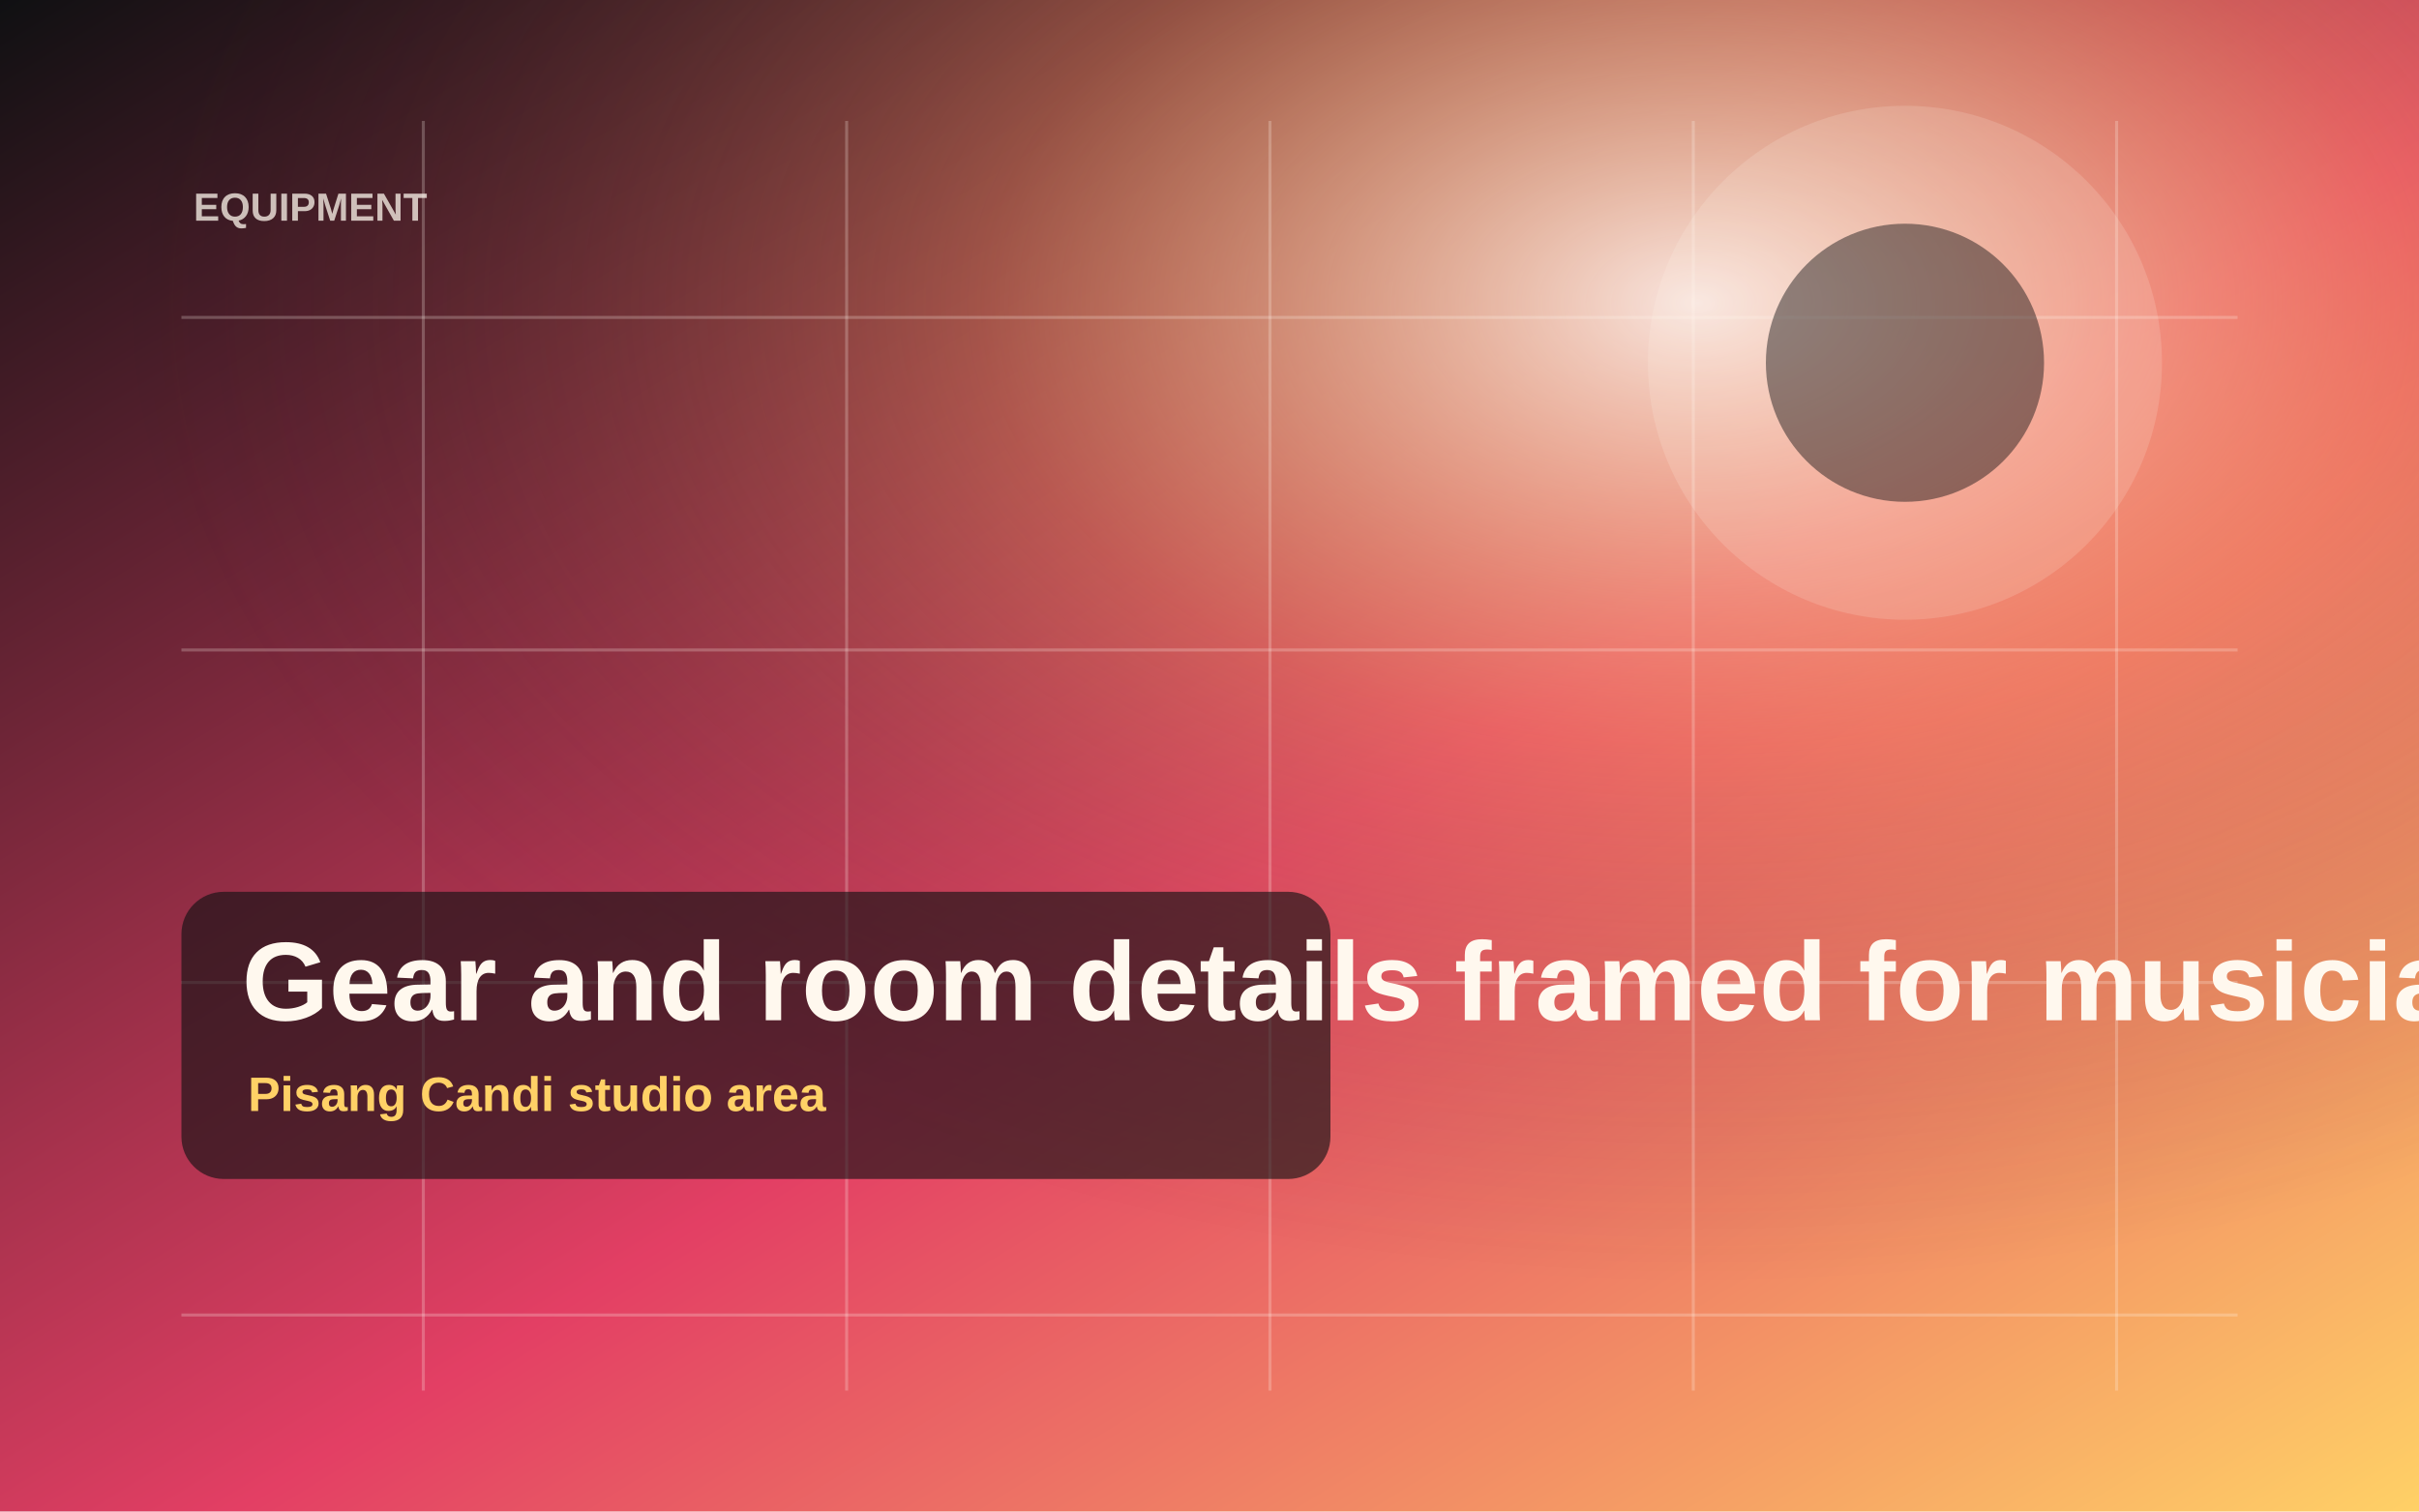
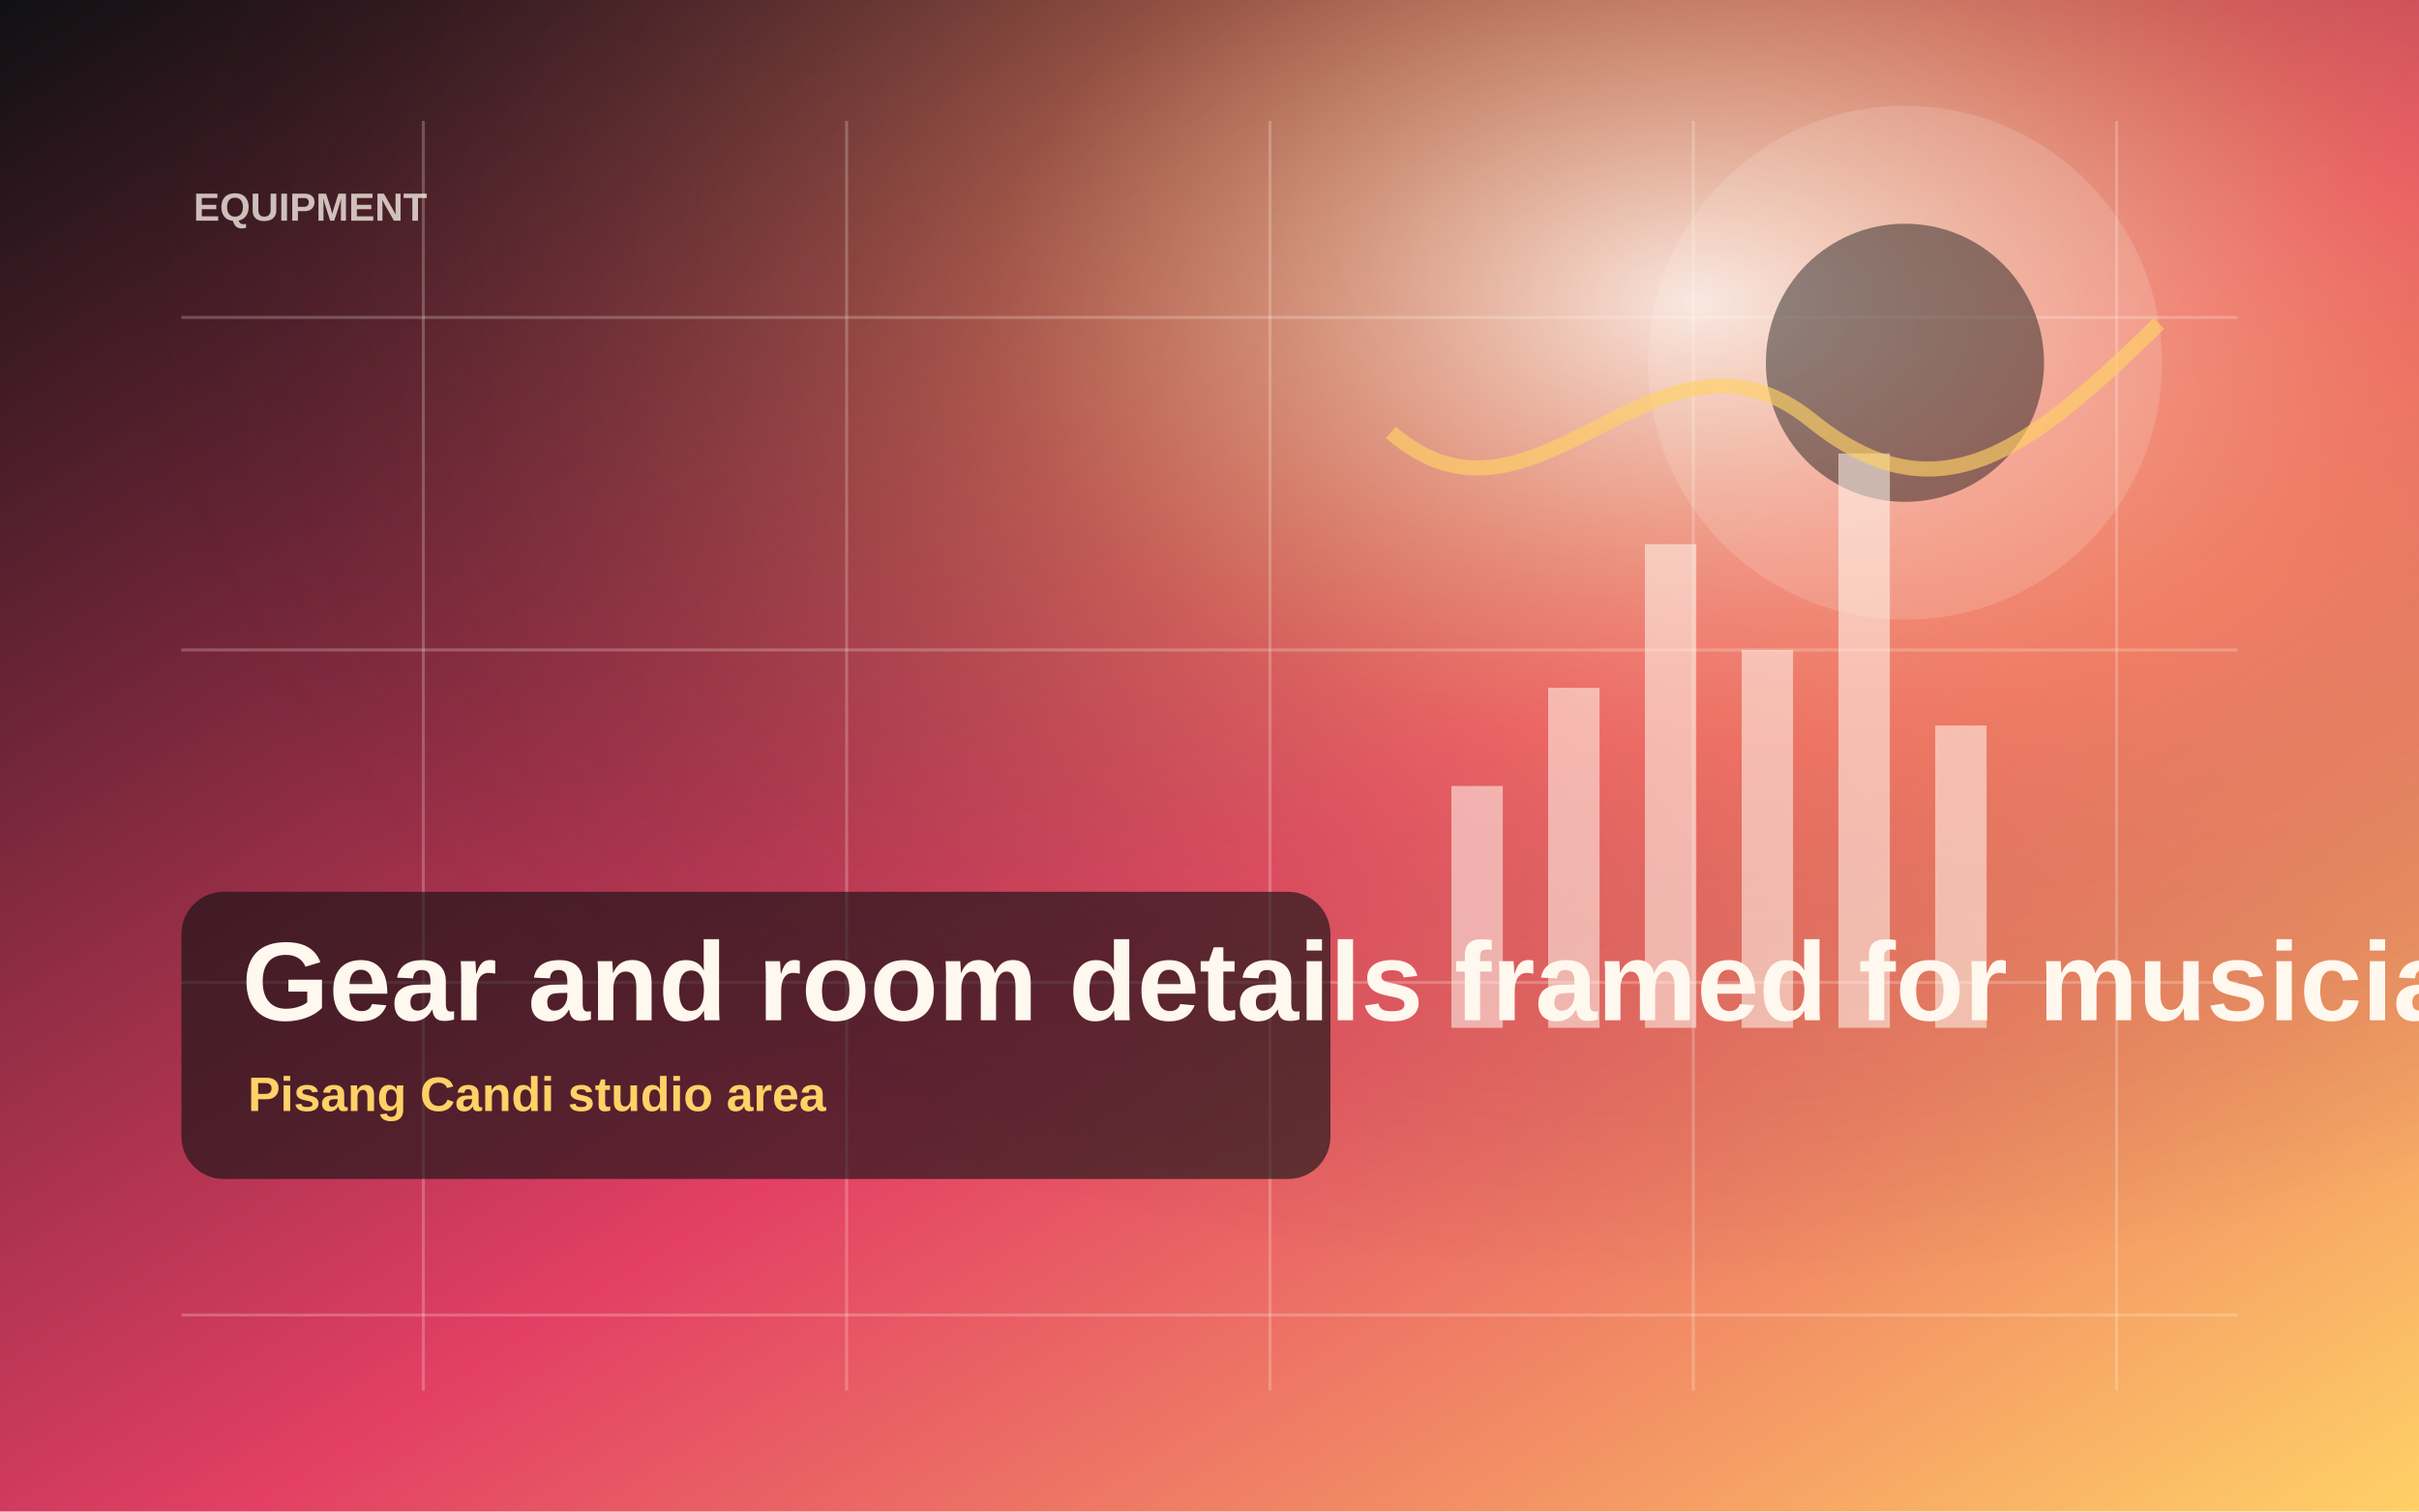
<svg xmlns="http://www.w3.org/2000/svg" width="1600" height="1000" viewBox="0 0 1600 1000" role="img" aria-label="Gear and room details framed for musicians, not casual visitors.">
  <defs>
    <linearGradient id="bg" x1="0" x2="1" y1="0" y2="1">
      <stop offset="0" stop-color="#0f1012" />
      <stop offset="0.55" stop-color="#e33f64" />
      <stop offset="1" stop-color="#ffd166" />
    </linearGradient>
    <radialGradient id="glow" cx="70%" cy="20%" r="65%">
      <stop offset="0" stop-color="#fff8ee" stop-opacity=".9" />
      <stop offset=".45" stop-color="#ffd166" stop-opacity=".25" />
      <stop offset="1" stop-color="#0f1012" stop-opacity="0" />
    </radialGradient>
  </defs>
  <rect width="1600" height="1000" fill="url(#bg)" />
  <rect width="1600" height="1000" fill="url(#glow)" />
  <g fill="none" stroke="#fff8ee" stroke-opacity=".24" stroke-width="2">
    <path d="M120 210 H1480 M120 430 H1480 M120 650 H1480 M120 870 H1480" />
    <path d="M280 80 V920 M560 80 V920 M840 80 V920 M1120 80 V920 M1400 80 V920" />
  </g>
  <circle cx="1260" cy="240" r="170" fill="#fff8ee" opacity=".16" />
  <circle cx="1260" cy="240" r="92" fill="#0f1012" opacity=".45" />
+   <g fill="#fff8ee" opacity=".55">
+     <rect x="960" y="520" width="34" height="160" />
+     <rect x="1024" y="455" width="34" height="225" />
+     <rect x="1088" y="360" width="34" height="320" />
+     <rect x="1152" y="430" width="34" height="250" />
+     <rect x="1216" y="300" width="34" height="380" />
+     <rect x="1280" y="480" width="34" height="200" />
+   </g>
+   <path d="M920 286c96 84 176-90 278-8 84 68 144 20 230-64" fill="none" stroke="#ffd166" stroke-width="10" opacity=".65" />
  <rect x="120" y="590" width="760" height="190" rx="28" fill="#0f1012" opacity=".62" />
  <text x="160" y="675" font-family="Arial, Helvetica, sans-serif" font-size="74" font-weight="900" fill="#fff8ee">Gear and room details framed for musicians, not casual visitors.</text>
  <text x="164" y="735" font-family="Arial, Helvetica, sans-serif" font-size="32" font-weight="700" fill="#ffd166">Pisang Candi studio area</text>
  <text x="128" y="146" font-family="Arial, Helvetica, sans-serif" font-size="26" font-weight="800" fill="#fff8ee" opacity=".74">EQUIPMENT</text>
</svg>
